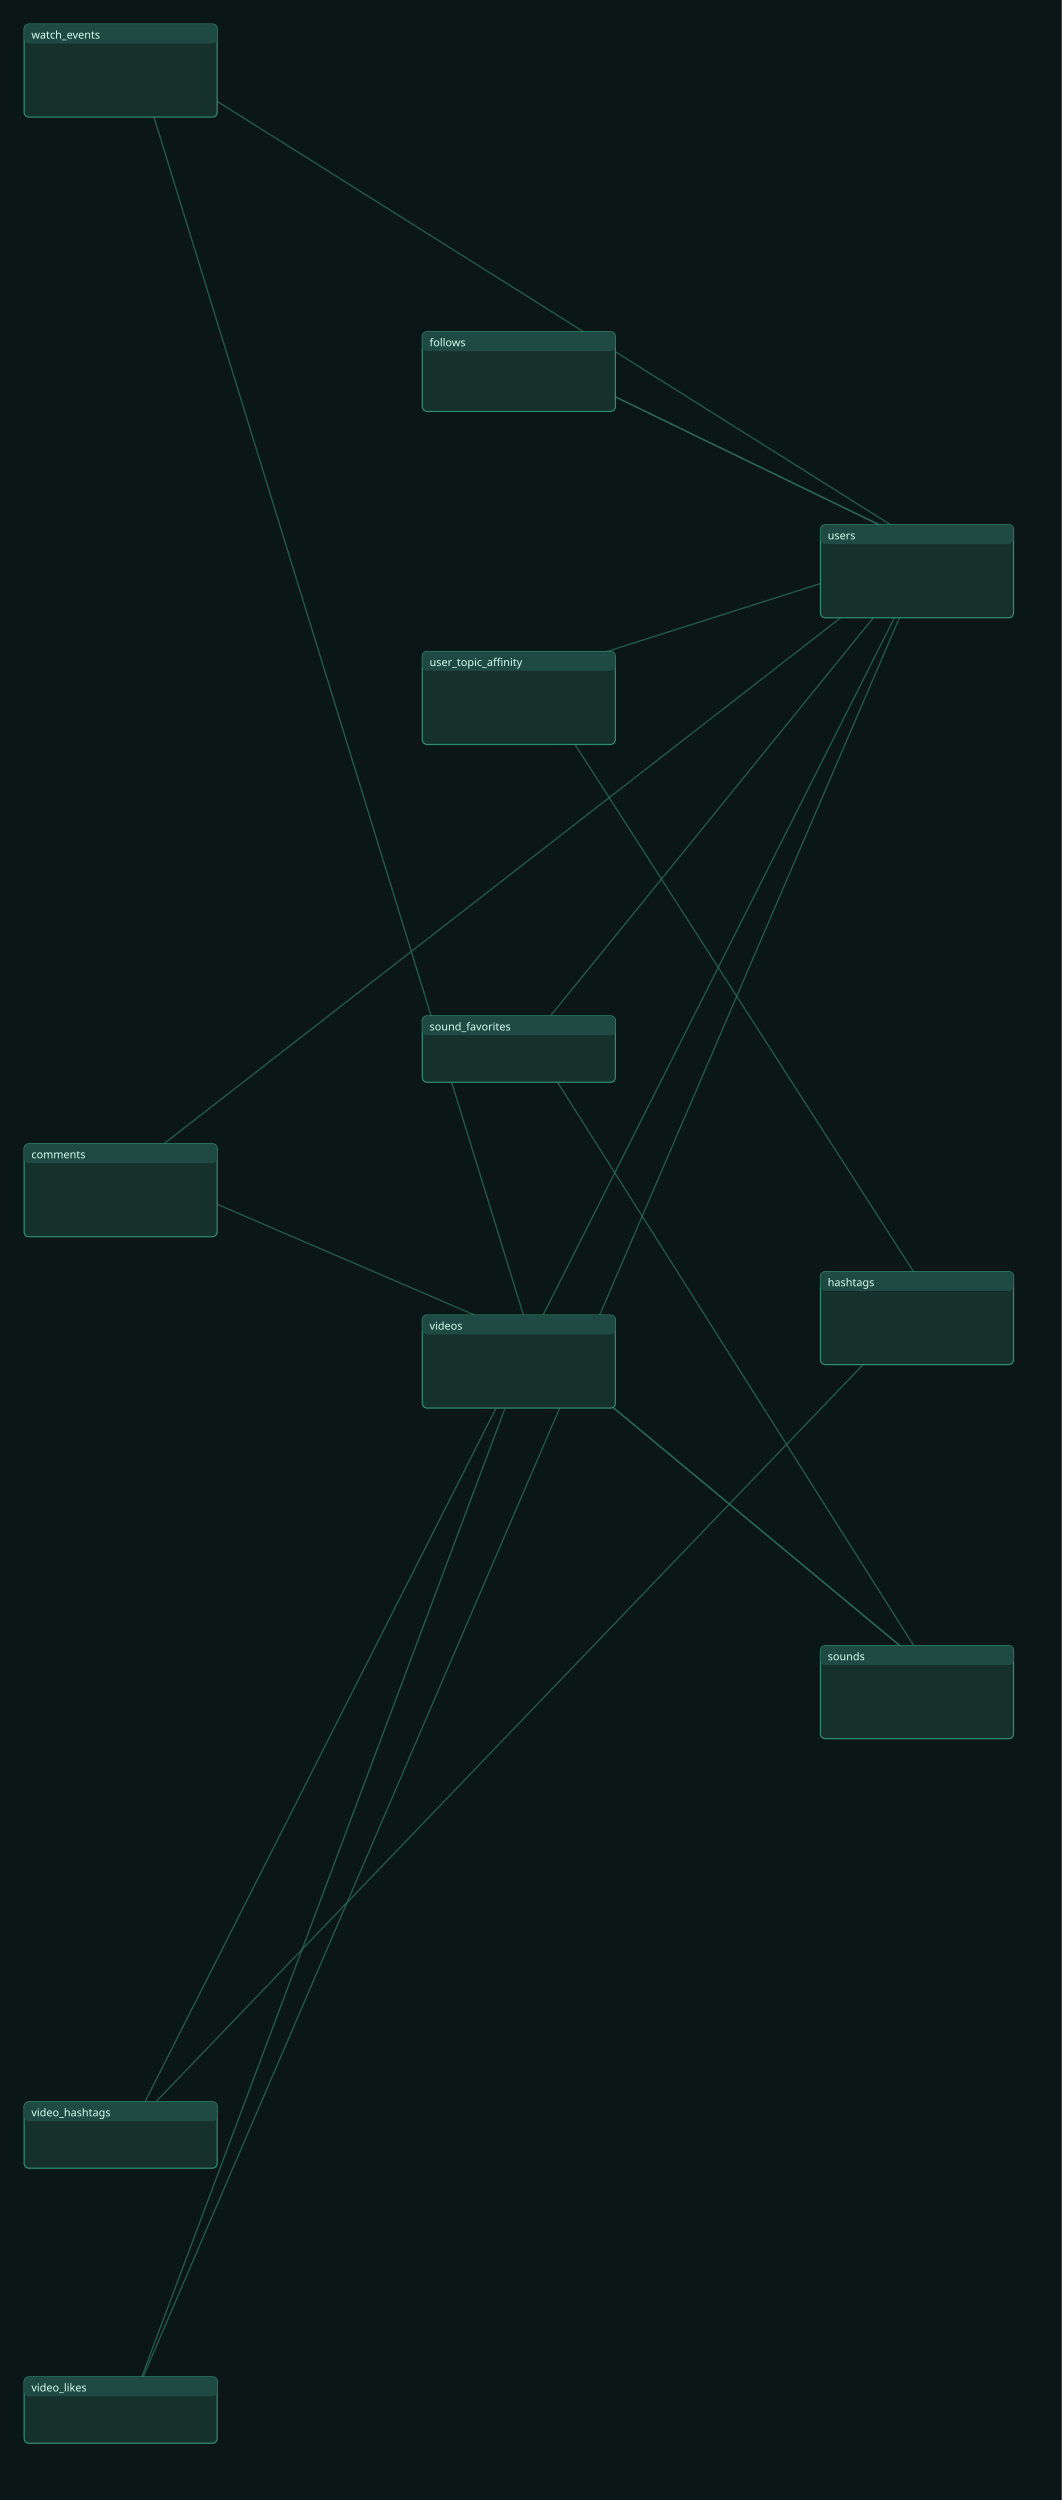
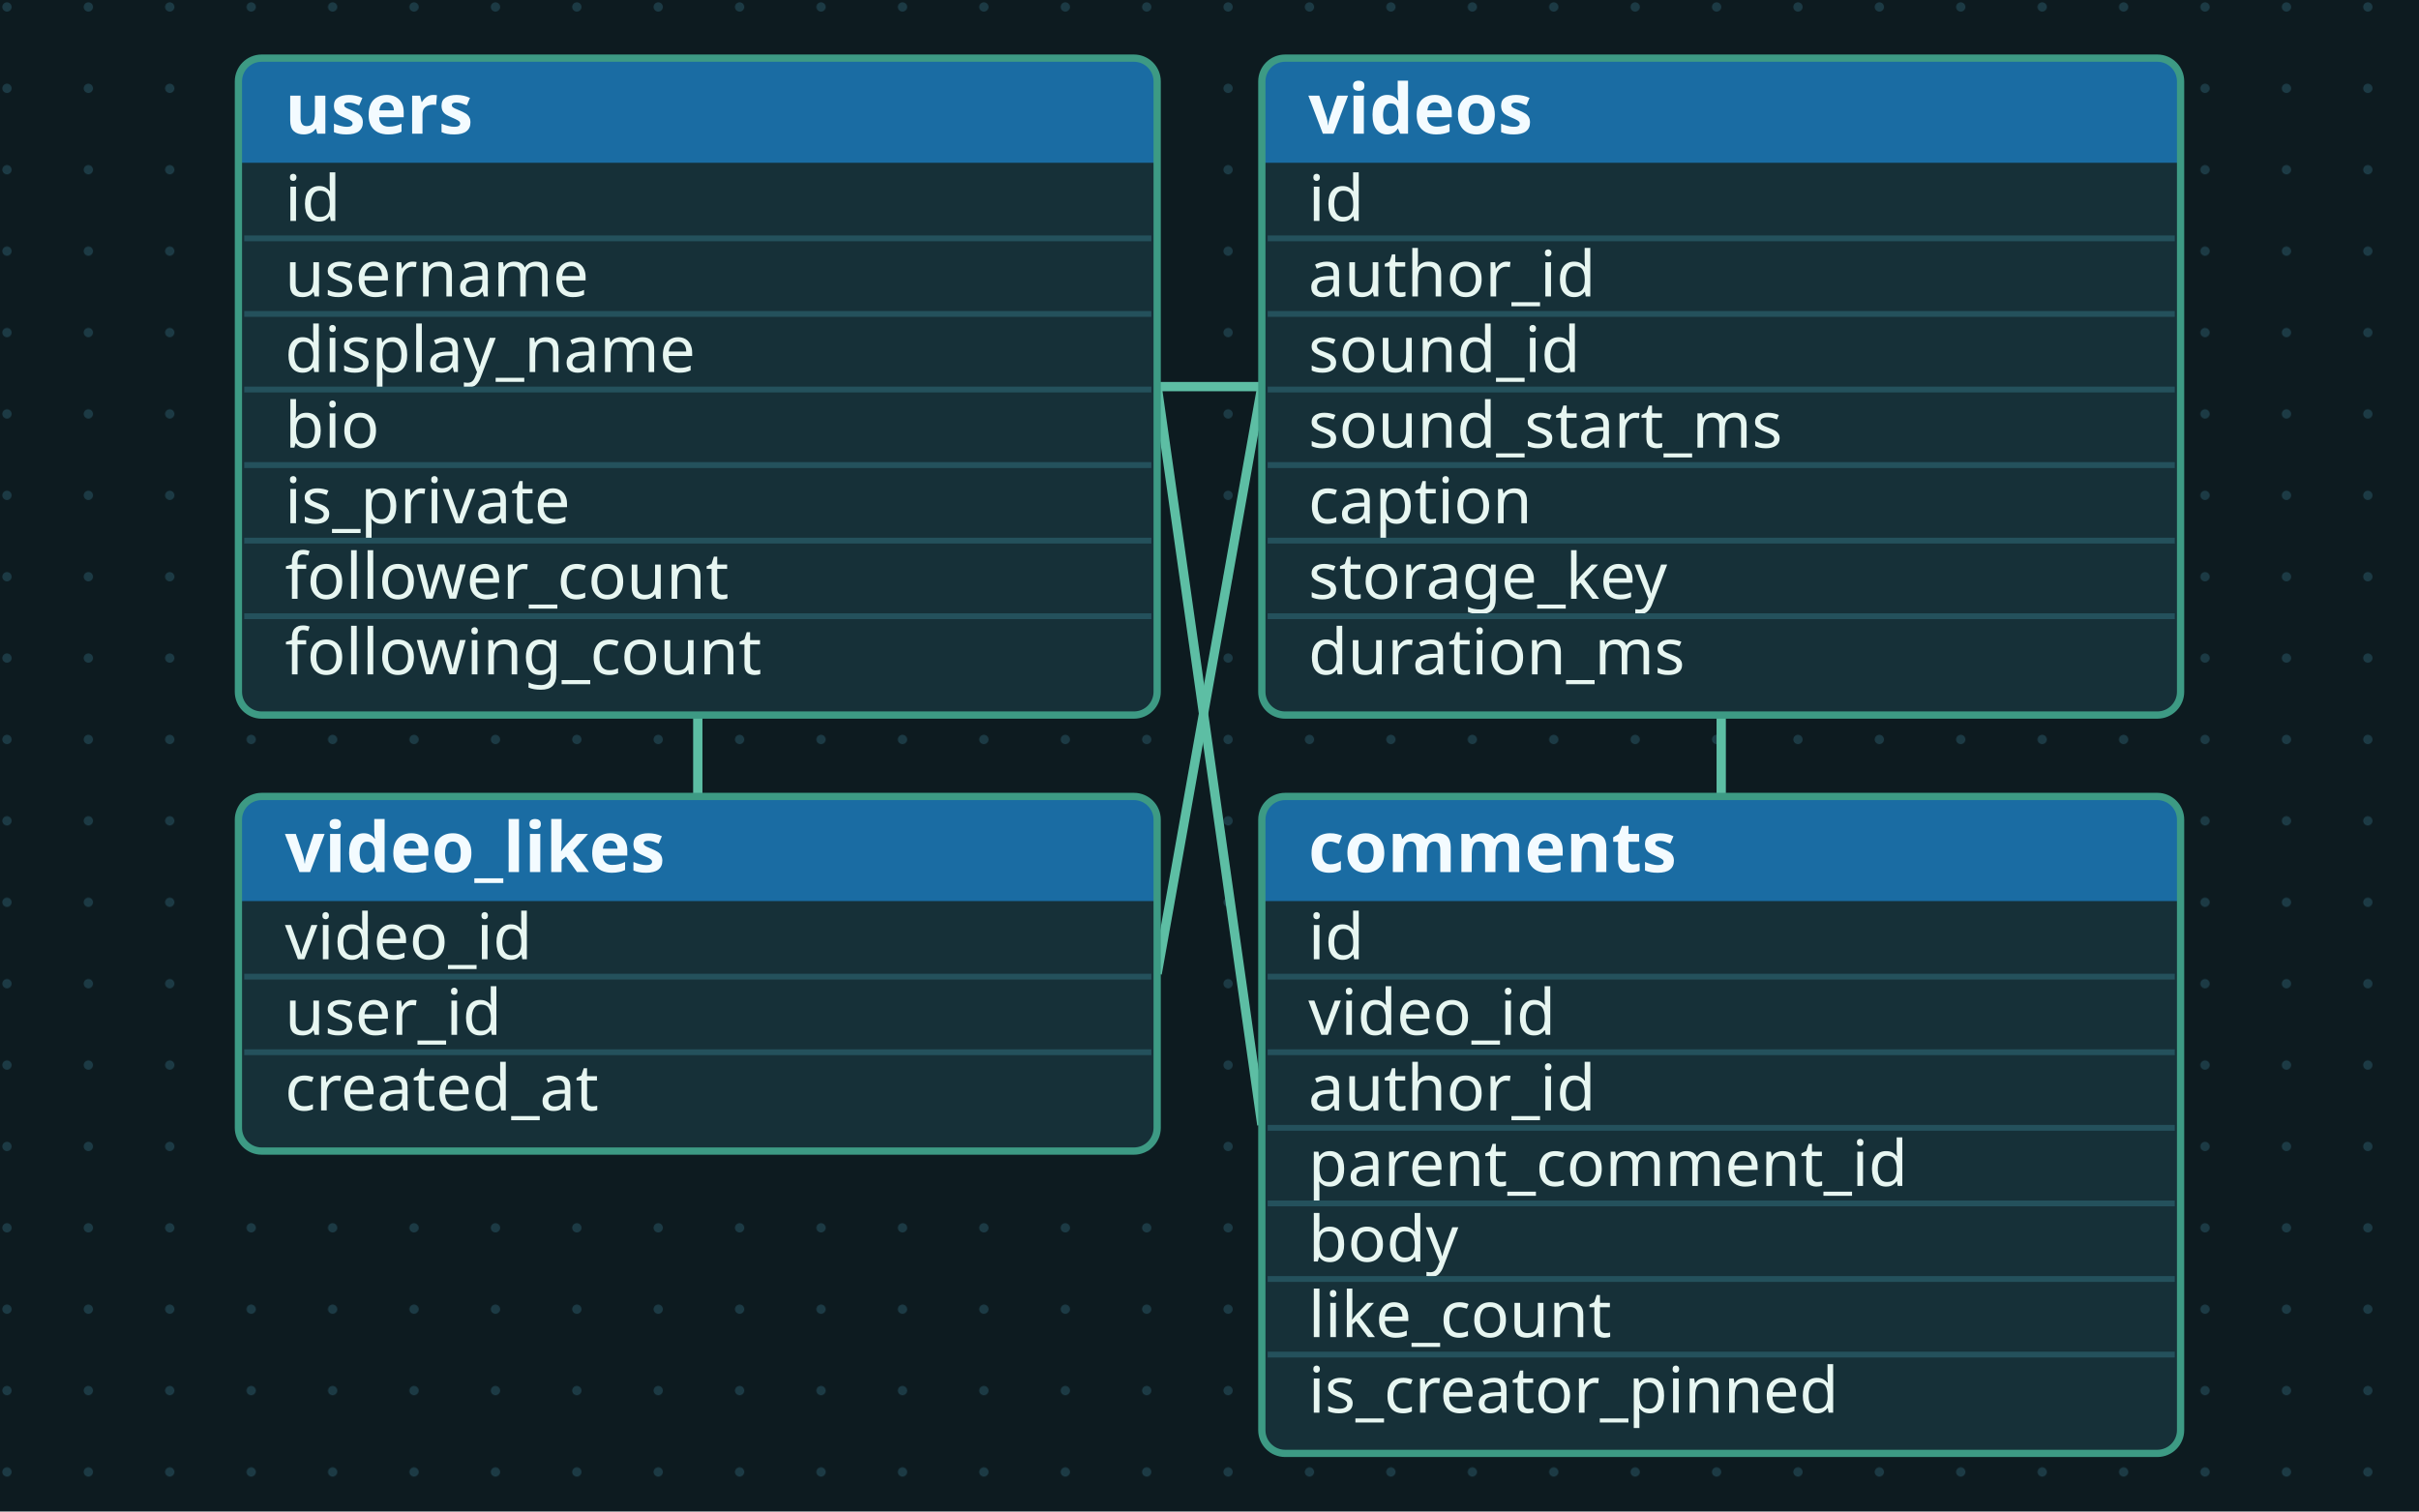
- <svg xmlns="http://www.w3.org/2000/svg" viewBox="0 0 880 2072" width="880" height="2072">
-   <rect width="880" height="2072" fill="#0b1616" />
-   <line x1="770.0" y1="1384.0" x2="440.0" y2="1110.0" stroke="#2a6b5a" stroke-width="1.2" opacity="0.75" />
-   <line x1="440.0" y1="1110.0" x2="770.0" y2="455.0" stroke="#2a6b5a" stroke-width="1.2" opacity="0.75" />
-   <line x1="440.0" y1="1110.0" x2="770.0" y2="1384.0" stroke="#2a6b5a" stroke-width="1.2" opacity="0.75" />
-   <line x1="440.0" y1="1110.0" x2="440.0" y2="1110.0" stroke="#2a6b5a" stroke-width="1.2" opacity="0.75" />
-   <line x1="440.0" y1="1110.0" x2="440.0" y2="1110.0" stroke="#2a6b5a" stroke-width="1.2" opacity="0.75" />
-   <line x1="440.0" y1="295.0" x2="770.0" y2="455.0" stroke="#2a6b5a" stroke-width="1.2" opacity="0.75" />
-   <line x1="440.0" y1="295.0" x2="770.0" y2="455.0" stroke="#2a6b5a" stroke-width="1.2" opacity="0.75" />
-   <line x1="110.0" y1="1990.0" x2="440.0" y2="1110.0" stroke="#2a6b5a" stroke-width="1.2" opacity="0.75" />
-   <line x1="110.0" y1="1990.0" x2="770.0" y2="455.0" stroke="#2a6b5a" stroke-width="1.2" opacity="0.75" />
-   <line x1="110.0" y1="968.0" x2="440.0" y2="1110.0" stroke="#2a6b5a" stroke-width="1.2" opacity="0.75" />
-   <line x1="110.0" y1="968.0" x2="770.0" y2="455.0" stroke="#2a6b5a" stroke-width="1.2" opacity="0.75" />
-   <line x1="110.0" y1="968.0" x2="110.0" y2="968.0" stroke="#2a6b5a" stroke-width="1.2" opacity="0.75" />
-   <line x1="110.0" y1="40.0" x2="770.0" y2="455.0" stroke="#2a6b5a" stroke-width="1.2" opacity="0.75" />
-   <line x1="110.0" y1="40.0" x2="440.0" y2="1110.0" stroke="#2a6b5a" stroke-width="1.2" opacity="0.75" />
-   <line x1="110.0" y1="1762.0" x2="440.0" y2="1110.0" stroke="#2a6b5a" stroke-width="1.2" opacity="0.75" />
-   <line x1="110.0" y1="1762.0" x2="770.0" y2="1074.0" stroke="#2a6b5a" stroke-width="1.2" opacity="0.75" />
-   <line x1="440.0" y1="560.0" x2="770.0" y2="455.0" stroke="#2a6b5a" stroke-width="1.2" opacity="0.75" />
-   <line x1="440.0" y1="560.0" x2="770.0" y2="1074.0" stroke="#2a6b5a" stroke-width="1.2" opacity="0.75" />
-   <line x1="440.0" y1="862.0" x2="770.0" y2="1384.0" stroke="#2a6b5a" stroke-width="1.2" opacity="0.75" />
-   <line x1="440.0" y1="862.0" x2="770.0" y2="455.0" stroke="#2a6b5a" stroke-width="1.2" opacity="0.75" />
-   <rect x="680.0" y="435.0" width="160" height="77" rx="4" fill="#16302c" stroke="#2f8f6d" stroke-width="1" />
-   <rect x="680.0" y="435.0" width="160" height="16" rx="4" fill="#1f4a42" />
-   <text x="686.0" y="447.0" fill="#d7fff0" font-size="9" font-family="system-ui,sans-serif">users</text>
-   <rect x="680.0" y="1364.0" width="160" height="77" rx="4" fill="#16302c" stroke="#2f8f6d" stroke-width="1" />
-   <rect x="680.0" y="1364.0" width="160" height="16" rx="4" fill="#1f4a42" />
-   <text x="686.0" y="1376.0" fill="#d7fff0" font-size="9" font-family="system-ui,sans-serif">sounds</text>
-   <rect x="350.0" y="1090.0" width="160" height="77" rx="4" fill="#16302c" stroke="#2f8f6d" stroke-width="1" />
-   <rect x="350.0" y="1090.0" width="160" height="16" rx="4" fill="#1f4a42" />
-   <text x="356.0" y="1102.0" fill="#d7fff0" font-size="9" font-family="system-ui,sans-serif">videos</text>
-   <rect x="350.0" y="275.0" width="160" height="66" rx="4" fill="#16302c" stroke="#2f8f6d" stroke-width="1" />
-   <rect x="350.0" y="275.0" width="160" height="16" rx="4" fill="#1f4a42" />
-   <text x="356.0" y="287.0" fill="#d7fff0" font-size="9" font-family="system-ui,sans-serif">follows</text>
-   <rect x="20.0" y="1970.0" width="160" height="55" rx="4" fill="#16302c" stroke="#2f8f6d" stroke-width="1" />
-   <rect x="20.0" y="1970.0" width="160" height="16" rx="4" fill="#1f4a42" />
-   <text x="26.0" y="1982.0" fill="#d7fff0" font-size="9" font-family="system-ui,sans-serif">video_likes</text>
-   <rect x="20.0" y="948.0" width="160" height="77" rx="4" fill="#16302c" stroke="#2f8f6d" stroke-width="1" />
-   <rect x="20.0" y="948.0" width="160" height="16" rx="4" fill="#1f4a42" />
-   <text x="26.0" y="960.0" fill="#d7fff0" font-size="9" font-family="system-ui,sans-serif">comments</text>
-   <rect x="20.0" y="20.0" width="160" height="77" rx="4" fill="#16302c" stroke="#2f8f6d" stroke-width="1" />
-   <rect x="20.0" y="20.0" width="160" height="16" rx="4" fill="#1f4a42" />
-   <text x="26.0" y="32.0" fill="#d7fff0" font-size="9" font-family="system-ui,sans-serif">watch_events</text>
-   <rect x="680.0" y="1054.0" width="160" height="77" rx="4" fill="#16302c" stroke="#2f8f6d" stroke-width="1" />
-   <rect x="680.0" y="1054.0" width="160" height="16" rx="4" fill="#1f4a42" />
-   <text x="686.0" y="1066.0" fill="#d7fff0" font-size="9" font-family="system-ui,sans-serif">hashtags</text>
-   <rect x="20.0" y="1742.0" width="160" height="55" rx="4" fill="#16302c" stroke="#2f8f6d" stroke-width="1" />
-   <rect x="20.0" y="1742.0" width="160" height="16" rx="4" fill="#1f4a42" />
-   <text x="26.0" y="1754.0" fill="#d7fff0" font-size="9" font-family="system-ui,sans-serif">video_hashtags</text>
-   <rect x="350.0" y="540.0" width="160" height="77" rx="4" fill="#16302c" stroke="#2f8f6d" stroke-width="1" />
-   <rect x="350.0" y="540.0" width="160" height="16" rx="4" fill="#1f4a42" />
-   <text x="356.0" y="552.0" fill="#d7fff0" font-size="9" font-family="system-ui,sans-serif">user_topic_affinity</text>
-   <rect x="350.0" y="842.0" width="160" height="55" rx="4" fill="#16302c" stroke="#2f8f6d" stroke-width="1" />
-   <rect x="350.0" y="842.0" width="160" height="16" rx="4" fill="#1f4a42" />
-   <text x="356.0" y="854.0" fill="#d7fff0" font-size="9" font-family="system-ui,sans-serif">sound_favorites</text>
+ <svg xmlns="http://www.w3.org/2000/svg" viewBox="0 0 416.0 260.0" width="416.0" height="260.0">
+   <defs>
+     <pattern id="dots" width="14" height="14" patternUnits="userSpaceOnUse">
+       <circle cx="1.2" cy="1.2" r="0.8" fill="#1c3a44" />
+     </pattern>
+   </defs>
+   <rect width="416.0" height="260.0" fill="#0d1b20" />
+   <rect width="416.0" height="260.0" fill="url(#dots)" />
+   <line x1="217.0" y1="66.5" x2="199.0" y2="66.5" stroke="#5dbea4" stroke-width="1.6" />
+   <line x1="199.0" y1="167.5" x2="217.0" y2="66.5" stroke="#5dbea4" stroke-width="1.6" />
+   <line x1="120.0" y1="137.0" x2="120.0" y2="123.0" stroke="#5dbea4" stroke-width="1.6" />
+   <line x1="296.0" y1="137.0" x2="296.0" y2="123.0" stroke="#5dbea4" stroke-width="1.6" />
+   <line x1="217.0" y1="193.5" x2="199.0" y2="66.5" stroke="#5dbea4" stroke-width="1.6" />
+   <g>
+     <clipPath id="t0">
+       <rect x="41.0" y="10.0" width="158" height="113.0" rx="4" />
+     </clipPath>
+     <g clip-path="url(#t0)">
+       <rect x="41.0" y="10.0" width="158" height="113.0" fill="#163038" />
+       <rect x="41.0" y="10.0" width="158" height="18" fill="#1a6ca3" />
+       <text x="49.0" y="38.0" fill="#e7f6f1" font-size="11" font-family="ui-sans-serif,system-ui,sans-serif">id</text>
+       <line x1="42.0" y1="41.0" x2="198.0" y2="41.0" stroke="#24515c" stroke-width="1" />
+       <text x="49.0" y="51.0" fill="#e7f6f1" font-size="11" font-family="ui-sans-serif,system-ui,sans-serif">username</text>
+       <line x1="42.0" y1="54.0" x2="198.0" y2="54.0" stroke="#24515c" stroke-width="1" />
+       <text x="49.0" y="64.0" fill="#e7f6f1" font-size="11" font-family="ui-sans-serif,system-ui,sans-serif">display_name</text>
+       <line x1="42.0" y1="67.0" x2="198.0" y2="67.0" stroke="#24515c" stroke-width="1" />
+       <text x="49.0" y="77.0" fill="#e7f6f1" font-size="11" font-family="ui-sans-serif,system-ui,sans-serif">bio</text>
+       <line x1="42.0" y1="80.0" x2="198.0" y2="80.0" stroke="#24515c" stroke-width="1" />
+       <text x="49.0" y="90.0" fill="#e7f6f1" font-size="11" font-family="ui-sans-serif,system-ui,sans-serif">is_private</text>
+       <line x1="42.0" y1="93.0" x2="198.0" y2="93.0" stroke="#24515c" stroke-width="1" />
+       <text x="49.0" y="103.0" fill="#e7f6f1" font-size="11" font-family="ui-sans-serif,system-ui,sans-serif">follower_count</text>
+       <line x1="42.0" y1="106.0" x2="198.0" y2="106.0" stroke="#24515c" stroke-width="1" />
+       <text x="49.0" y="116.0" fill="#e7f6f1" font-size="11" font-family="ui-sans-serif,system-ui,sans-serif">following_count</text>
+     </g>
+     <rect x="41.0" y="10.0" width="158" height="113.0" rx="4" fill="none" stroke="#3d9a84" stroke-width="1.25" />
+     <text x="49.0" y="23.0" fill="#f3fbff" font-size="12" font-weight="650" font-family="ui-sans-serif,system-ui,sans-serif">users</text>
+   </g>
+   <g>
+     <clipPath id="t1">
+       <rect x="217.0" y="10.0" width="158" height="113.0" rx="4" />
+     </clipPath>
+     <g clip-path="url(#t1)">
+       <rect x="217.0" y="10.0" width="158" height="113.0" fill="#163038" />
+       <rect x="217.0" y="10.0" width="158" height="18" fill="#1a6ca3" />
+       <text x="225.0" y="38.0" fill="#e7f6f1" font-size="11" font-family="ui-sans-serif,system-ui,sans-serif">id</text>
+       <line x1="218.0" y1="41.0" x2="374.0" y2="41.0" stroke="#24515c" stroke-width="1" />
+       <text x="225.0" y="51.0" fill="#e7f6f1" font-size="11" font-family="ui-sans-serif,system-ui,sans-serif">author_id</text>
+       <line x1="218.0" y1="54.0" x2="374.0" y2="54.0" stroke="#24515c" stroke-width="1" />
+       <text x="225.0" y="64.0" fill="#e7f6f1" font-size="11" font-family="ui-sans-serif,system-ui,sans-serif">sound_id</text>
+       <line x1="218.0" y1="67.0" x2="374.0" y2="67.0" stroke="#24515c" stroke-width="1" />
+       <text x="225.0" y="77.0" fill="#e7f6f1" font-size="11" font-family="ui-sans-serif,system-ui,sans-serif">sound_start_ms</text>
+       <line x1="218.0" y1="80.0" x2="374.0" y2="80.0" stroke="#24515c" stroke-width="1" />
+       <text x="225.0" y="90.0" fill="#e7f6f1" font-size="11" font-family="ui-sans-serif,system-ui,sans-serif">caption</text>
+       <line x1="218.0" y1="93.0" x2="374.0" y2="93.0" stroke="#24515c" stroke-width="1" />
+       <text x="225.0" y="103.0" fill="#e7f6f1" font-size="11" font-family="ui-sans-serif,system-ui,sans-serif">storage_key</text>
+       <line x1="218.0" y1="106.0" x2="374.0" y2="106.0" stroke="#24515c" stroke-width="1" />
+       <text x="225.0" y="116.0" fill="#e7f6f1" font-size="11" font-family="ui-sans-serif,system-ui,sans-serif">duration_ms</text>
+     </g>
+     <rect x="217.0" y="10.0" width="158" height="113.0" rx="4" fill="none" stroke="#3d9a84" stroke-width="1.25" />
+     <text x="225.0" y="23.0" fill="#f3fbff" font-size="12" font-weight="650" font-family="ui-sans-serif,system-ui,sans-serif">videos</text>
+   </g>
+   <g>
+     <clipPath id="t2">
+       <rect x="41.0" y="137.0" width="158" height="61.0" rx="4" />
+     </clipPath>
+     <g clip-path="url(#t2)">
+       <rect x="41.0" y="137.0" width="158" height="61.0" fill="#163038" />
+       <rect x="41.0" y="137.0" width="158" height="18" fill="#1a6ca3" />
+       <text x="49.0" y="165.0" fill="#e7f6f1" font-size="11" font-family="ui-sans-serif,system-ui,sans-serif">video_id</text>
+       <line x1="42.0" y1="168.0" x2="198.0" y2="168.0" stroke="#24515c" stroke-width="1" />
+       <text x="49.0" y="178.0" fill="#e7f6f1" font-size="11" font-family="ui-sans-serif,system-ui,sans-serif">user_id</text>
+       <line x1="42.0" y1="181.0" x2="198.0" y2="181.0" stroke="#24515c" stroke-width="1" />
+       <text x="49.0" y="191.0" fill="#e7f6f1" font-size="11" font-family="ui-sans-serif,system-ui,sans-serif">created_at</text>
+     </g>
+     <rect x="41.0" y="137.0" width="158" height="61.0" rx="4" fill="none" stroke="#3d9a84" stroke-width="1.25" />
+     <text x="49.0" y="150.0" fill="#f3fbff" font-size="12" font-weight="650" font-family="ui-sans-serif,system-ui,sans-serif">video_likes</text>
+   </g>
+   <g>
+     <clipPath id="t3">
+       <rect x="217.0" y="137.0" width="158" height="113.0" rx="4" />
+     </clipPath>
+     <g clip-path="url(#t3)">
+       <rect x="217.0" y="137.0" width="158" height="113.0" fill="#163038" />
+       <rect x="217.0" y="137.0" width="158" height="18" fill="#1a6ca3" />
+       <text x="225.0" y="165.0" fill="#e7f6f1" font-size="11" font-family="ui-sans-serif,system-ui,sans-serif">id</text>
+       <line x1="218.0" y1="168.0" x2="374.0" y2="168.0" stroke="#24515c" stroke-width="1" />
+       <text x="225.0" y="178.0" fill="#e7f6f1" font-size="11" font-family="ui-sans-serif,system-ui,sans-serif">video_id</text>
+       <line x1="218.0" y1="181.0" x2="374.0" y2="181.0" stroke="#24515c" stroke-width="1" />
+       <text x="225.0" y="191.0" fill="#e7f6f1" font-size="11" font-family="ui-sans-serif,system-ui,sans-serif">author_id</text>
+       <line x1="218.0" y1="194.0" x2="374.0" y2="194.0" stroke="#24515c" stroke-width="1" />
+       <text x="225.0" y="204.0" fill="#e7f6f1" font-size="11" font-family="ui-sans-serif,system-ui,sans-serif">parent_comment_id</text>
+       <line x1="218.0" y1="207.0" x2="374.0" y2="207.0" stroke="#24515c" stroke-width="1" />
+       <text x="225.0" y="217.0" fill="#e7f6f1" font-size="11" font-family="ui-sans-serif,system-ui,sans-serif">body</text>
+       <line x1="218.0" y1="220.0" x2="374.0" y2="220.0" stroke="#24515c" stroke-width="1" />
+       <text x="225.0" y="230.0" fill="#e7f6f1" font-size="11" font-family="ui-sans-serif,system-ui,sans-serif">like_count</text>
+       <line x1="218.0" y1="233.0" x2="374.0" y2="233.0" stroke="#24515c" stroke-width="1" />
+       <text x="225.0" y="243.0" fill="#e7f6f1" font-size="11" font-family="ui-sans-serif,system-ui,sans-serif">is_creator_pinned</text>
+     </g>
+     <rect x="217.0" y="137.0" width="158" height="113.0" rx="4" fill="none" stroke="#3d9a84" stroke-width="1.25" />
+     <text x="225.0" y="150.0" fill="#f3fbff" font-size="12" font-weight="650" font-family="ui-sans-serif,system-ui,sans-serif">comments</text>
+   </g>
</svg>
